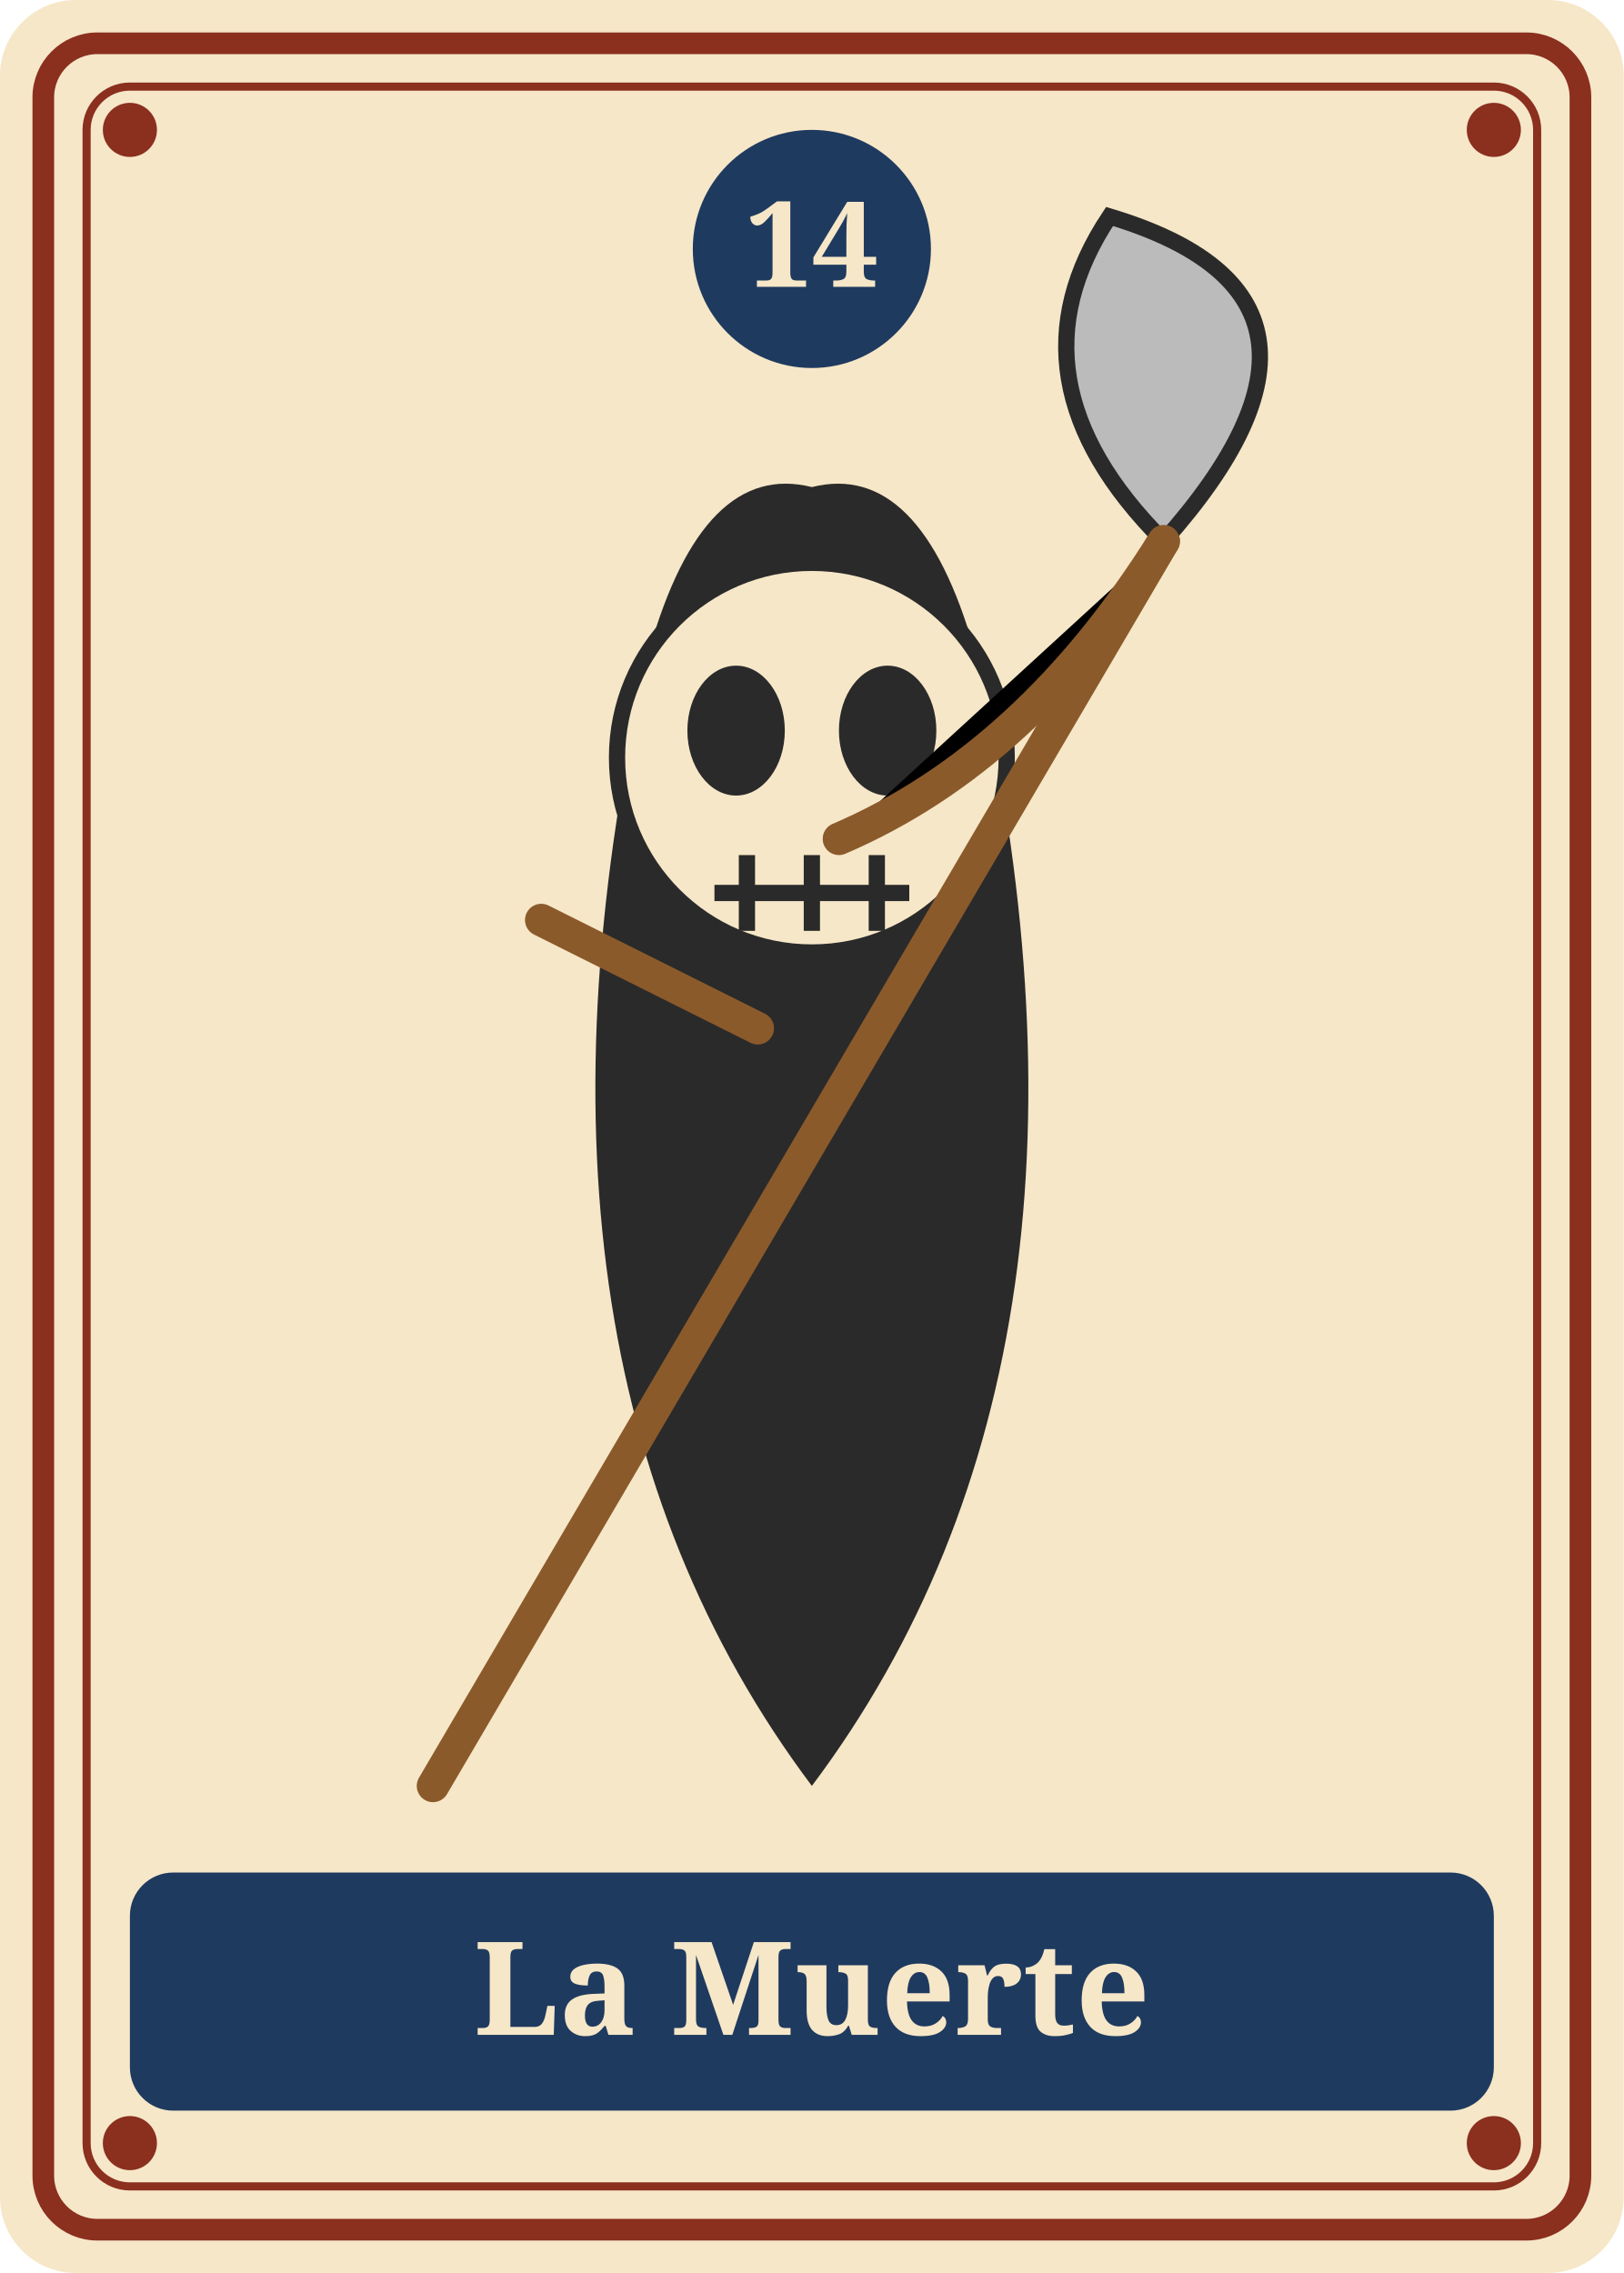
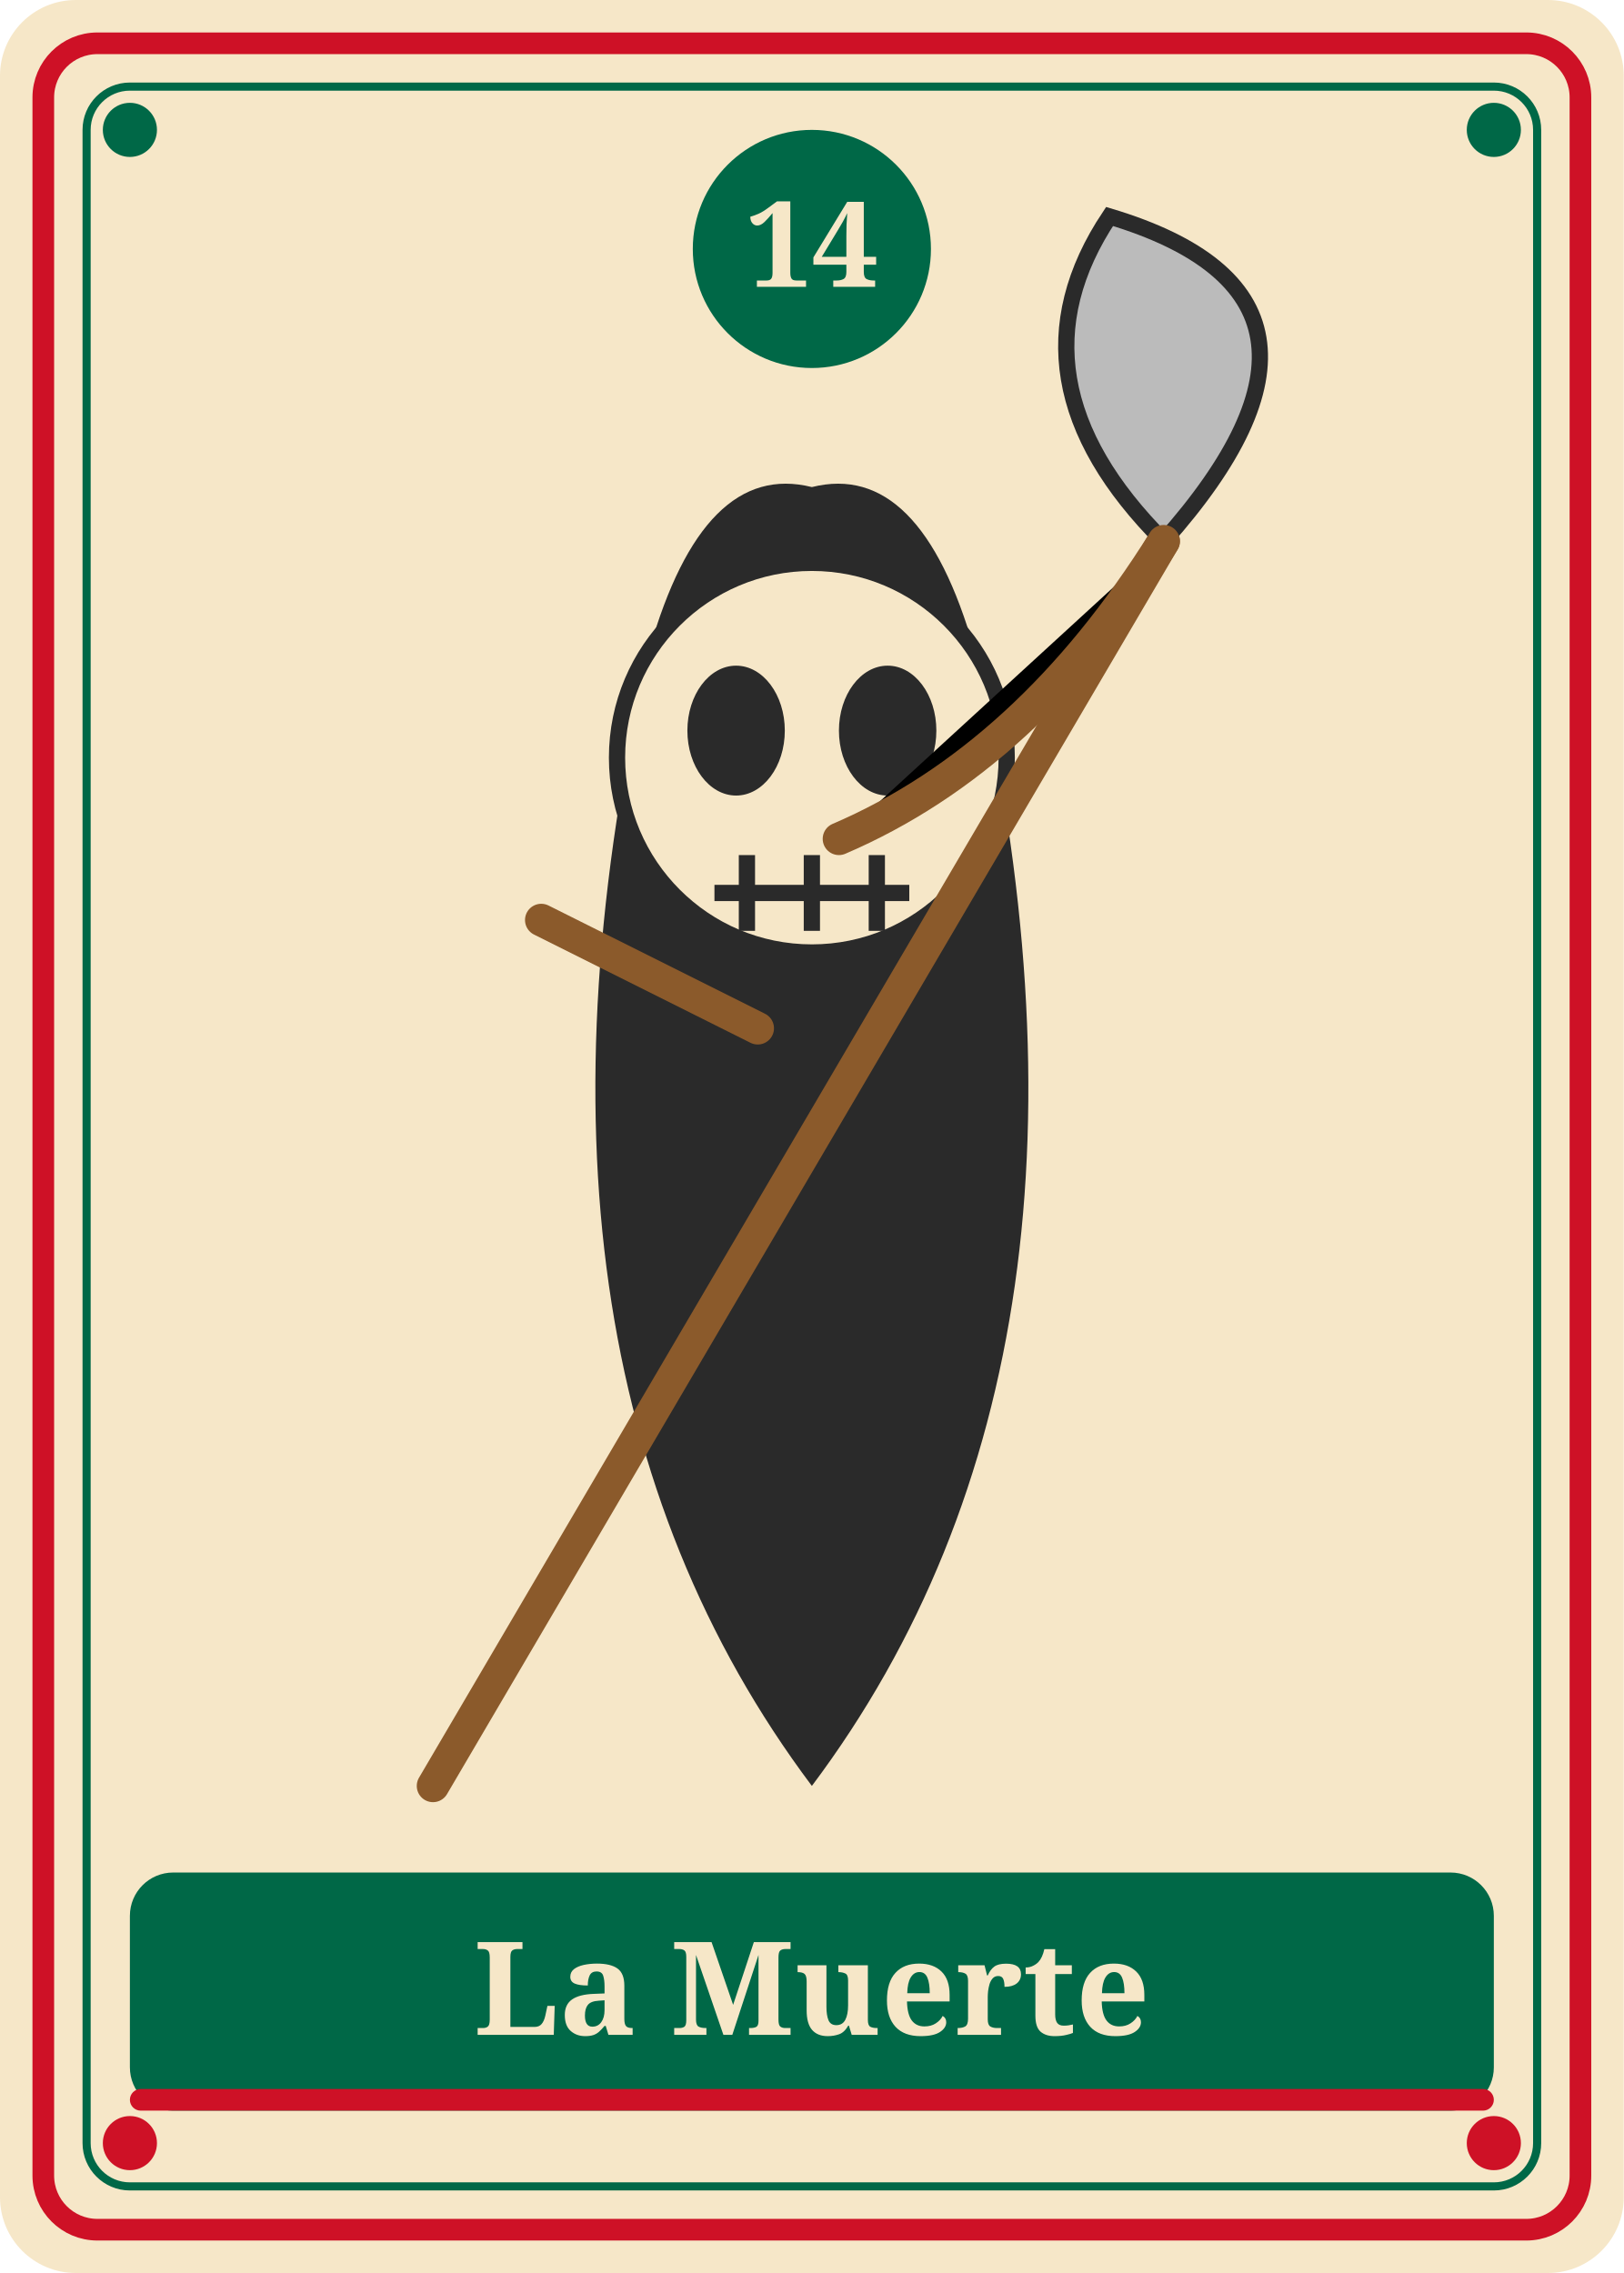
<svg xmlns="http://www.w3.org/2000/svg" viewBox="0 0 300 420" width="300" height="420">
  <rect width="300" height="420" rx="14" fill="#f6e7c8" />
-   <rect x="8" y="8" width="284" height="404" rx="10" fill="none" stroke="#8b2f1f" stroke-width="4" />
-   <rect x="16" y="16" width="268" height="388" rx="8" fill="none" stroke="#8b2f1f" stroke-width="1.5" />
-   <g fill="#8b2f1f">
+   <rect x="8" y="8" width="284" height="404" rx="10" fill="none" stroke="#ce1126" stroke-width="4" />
+   <rect x="16" y="16" width="268" height="388" rx="8" fill="none" stroke="#006847" stroke-width="1.5" />
+   <g fill="#006847">
    <circle cx="24" cy="24" r="5" />
    <circle cx="276" cy="24" r="5" />
+   </g>
+   <g fill="#ce1126">
    <circle cx="24" cy="396" r="5" />
    <circle cx="276" cy="396" r="5" />
  </g>
-   <circle cx="150" cy="46" r="22" fill="#1f3a5f" />
+   <circle cx="150" cy="46" r="22" fill="#006847" />
  <text x="150" y="53" text-anchor="middle" font-family="Georgia, serif" font-size="22" font-weight="bold" fill="#f6e7c8">14</text>
  <g>
    <path d="M150 90 q-20 -5 -30 30 q-30 130 30 210 q60 -80 30 -210 q-10 -35 -30 -30 z" fill="#2a2a2a" />
    <circle cx="150" cy="140" r="36" fill="#f6e7c8" stroke="#2a2a2a" stroke-width="3" />
    <ellipse cx="136" cy="135" rx="9" ry="12" fill="#2a2a2a" />
    <ellipse cx="164" cy="135" rx="9" ry="12" fill="#2a2a2a" />
    <path d="M132 165 h36 M138 158 v14 M150 158 v14 M162 158 v14" stroke="#2a2a2a" stroke-width="3" />
    <path d="M100 170 l40 20 M215 100 q-25 40 -60 55" stroke="#8b5a2b" stroke-width="6" stroke-linecap="round" />
    <path d="M215 100 q40 -45 -10 -60 q-20 30 10 60 z" fill="#bbb" stroke="#2a2a2a" stroke-width="3" />
    <line x1="215" y1="100" x2="80" y2="330" stroke="#8b5a2b" stroke-width="6" stroke-linecap="round" />
  </g>
-   <rect x="24" y="346" width="252" height="44" rx="8" fill="#1f3a5f" />
+   <rect x="24" y="346" width="252" height="44" rx="8" fill="#006847" />
+   <rect x="24" y="386" width="252" height="4" rx="2" fill="#ce1126" />
  <text x="150" y="376" text-anchor="middle" font-family="Georgia, serif" font-size="24" font-weight="bold" fill="#f6e7c8">La Muerte</text>
</svg>
